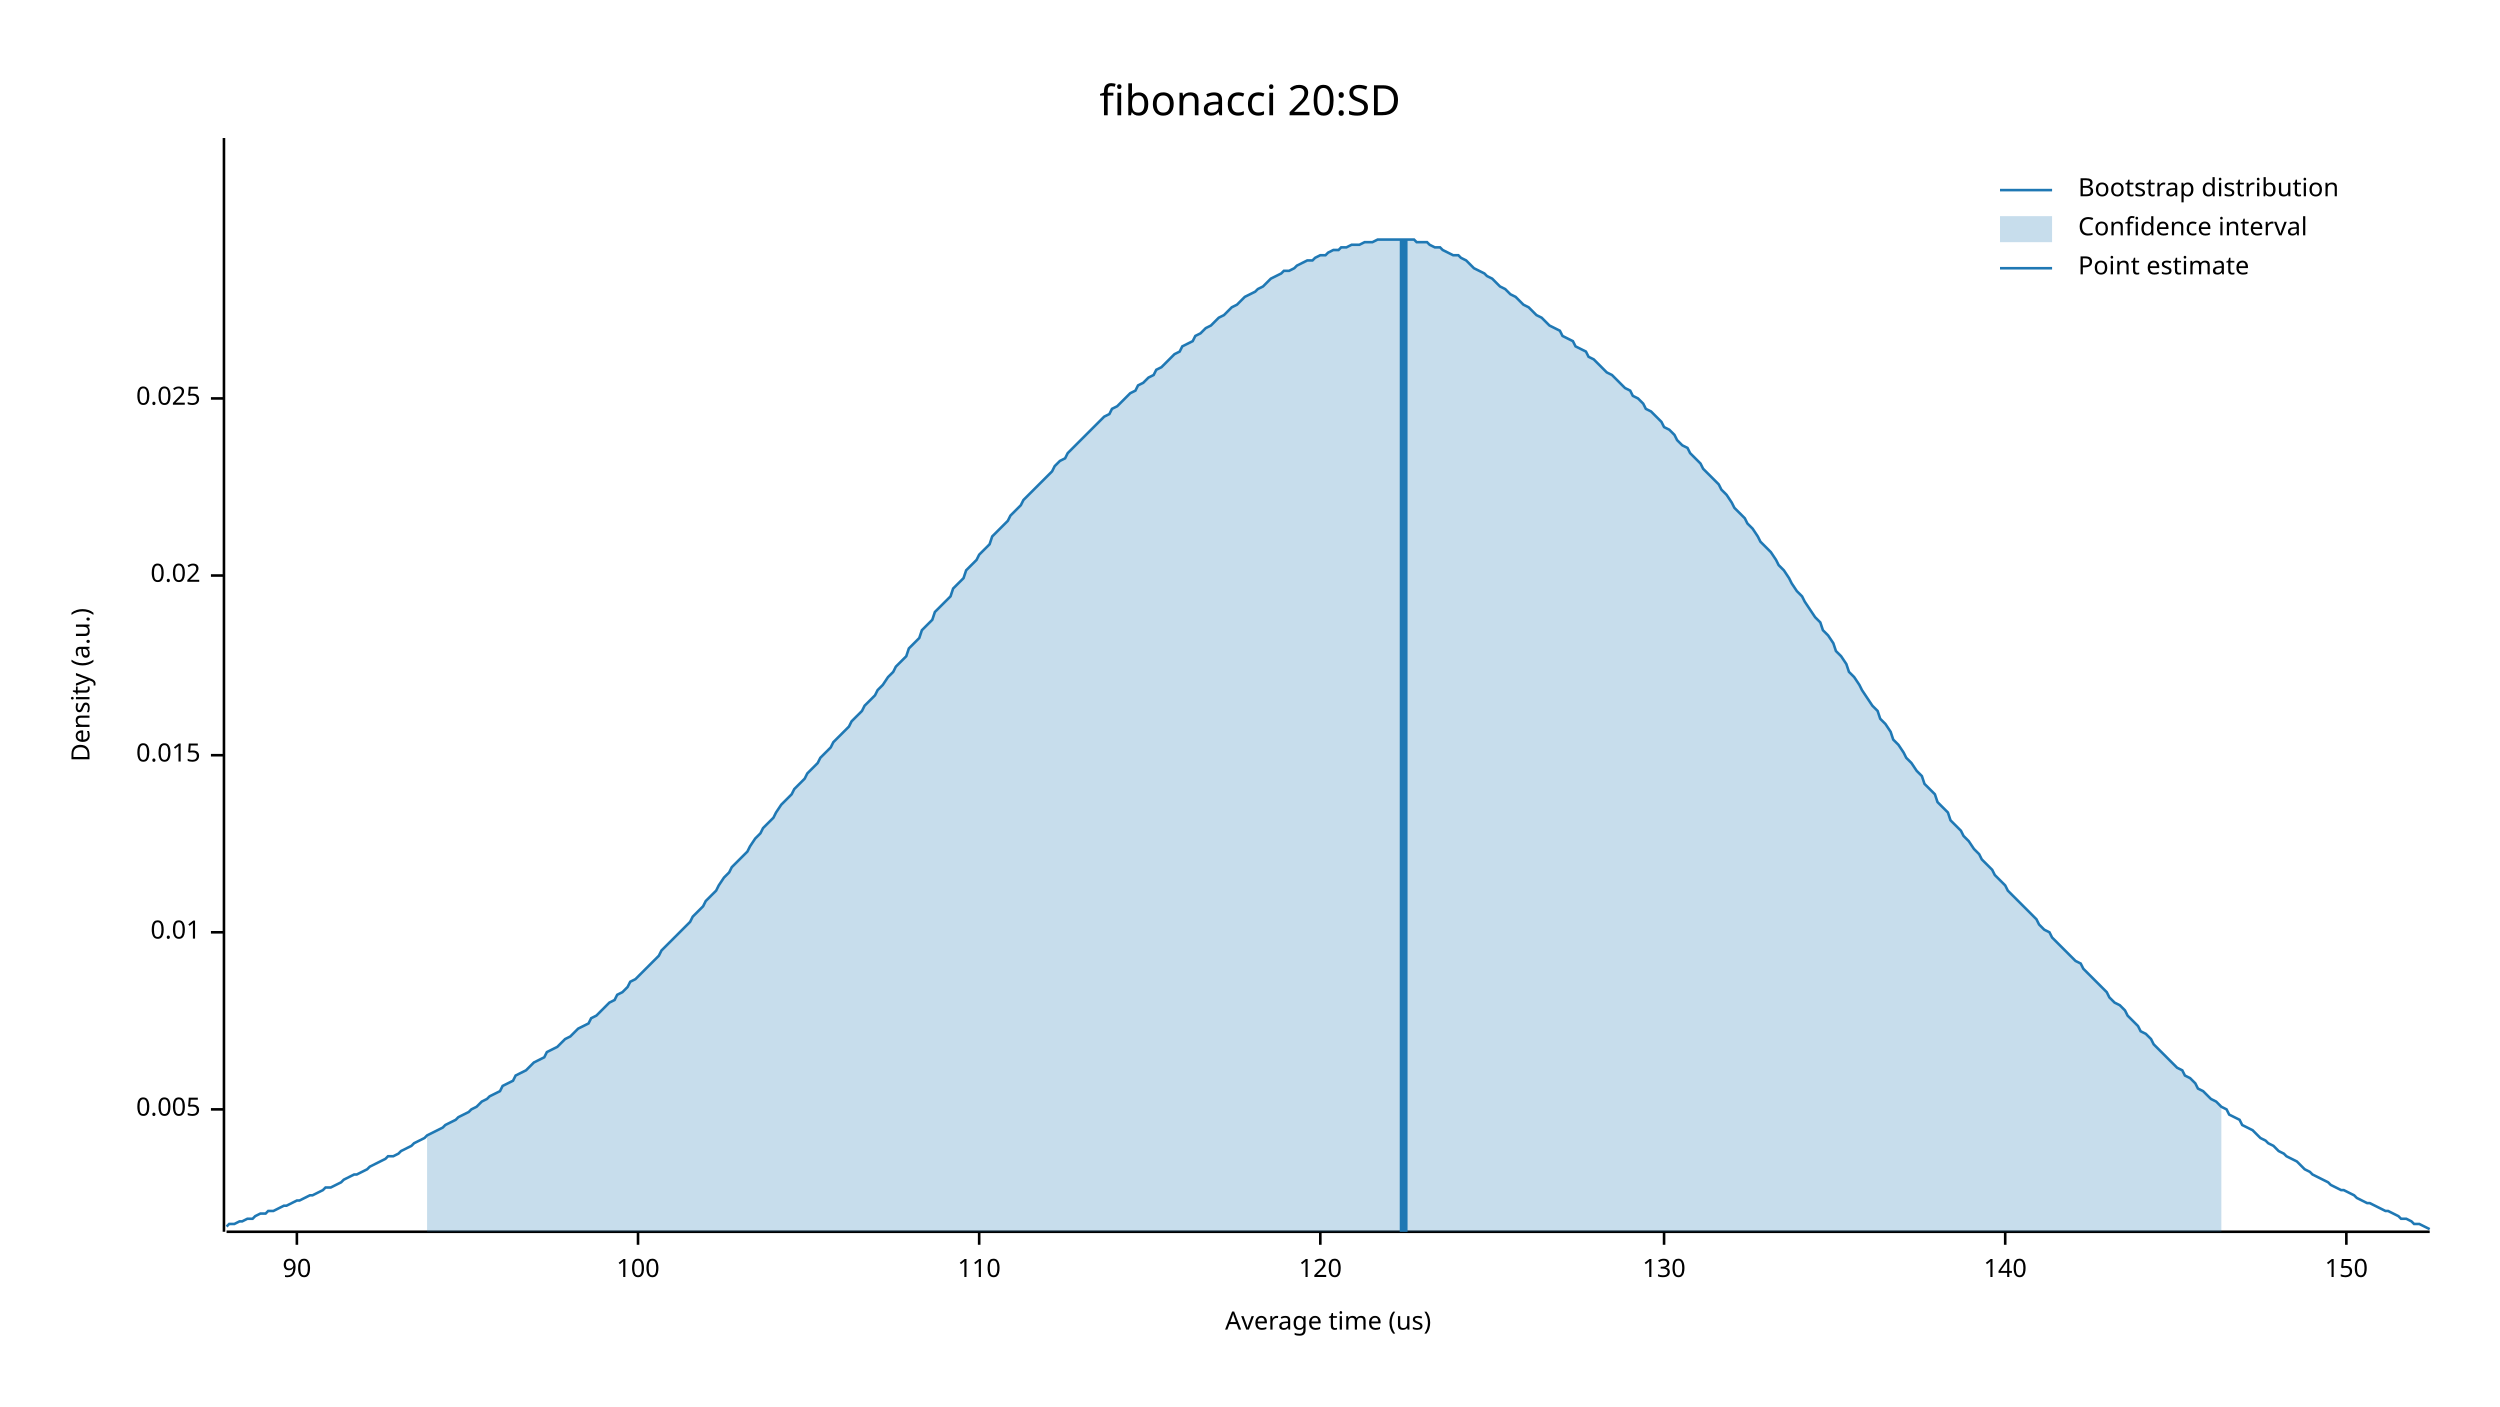
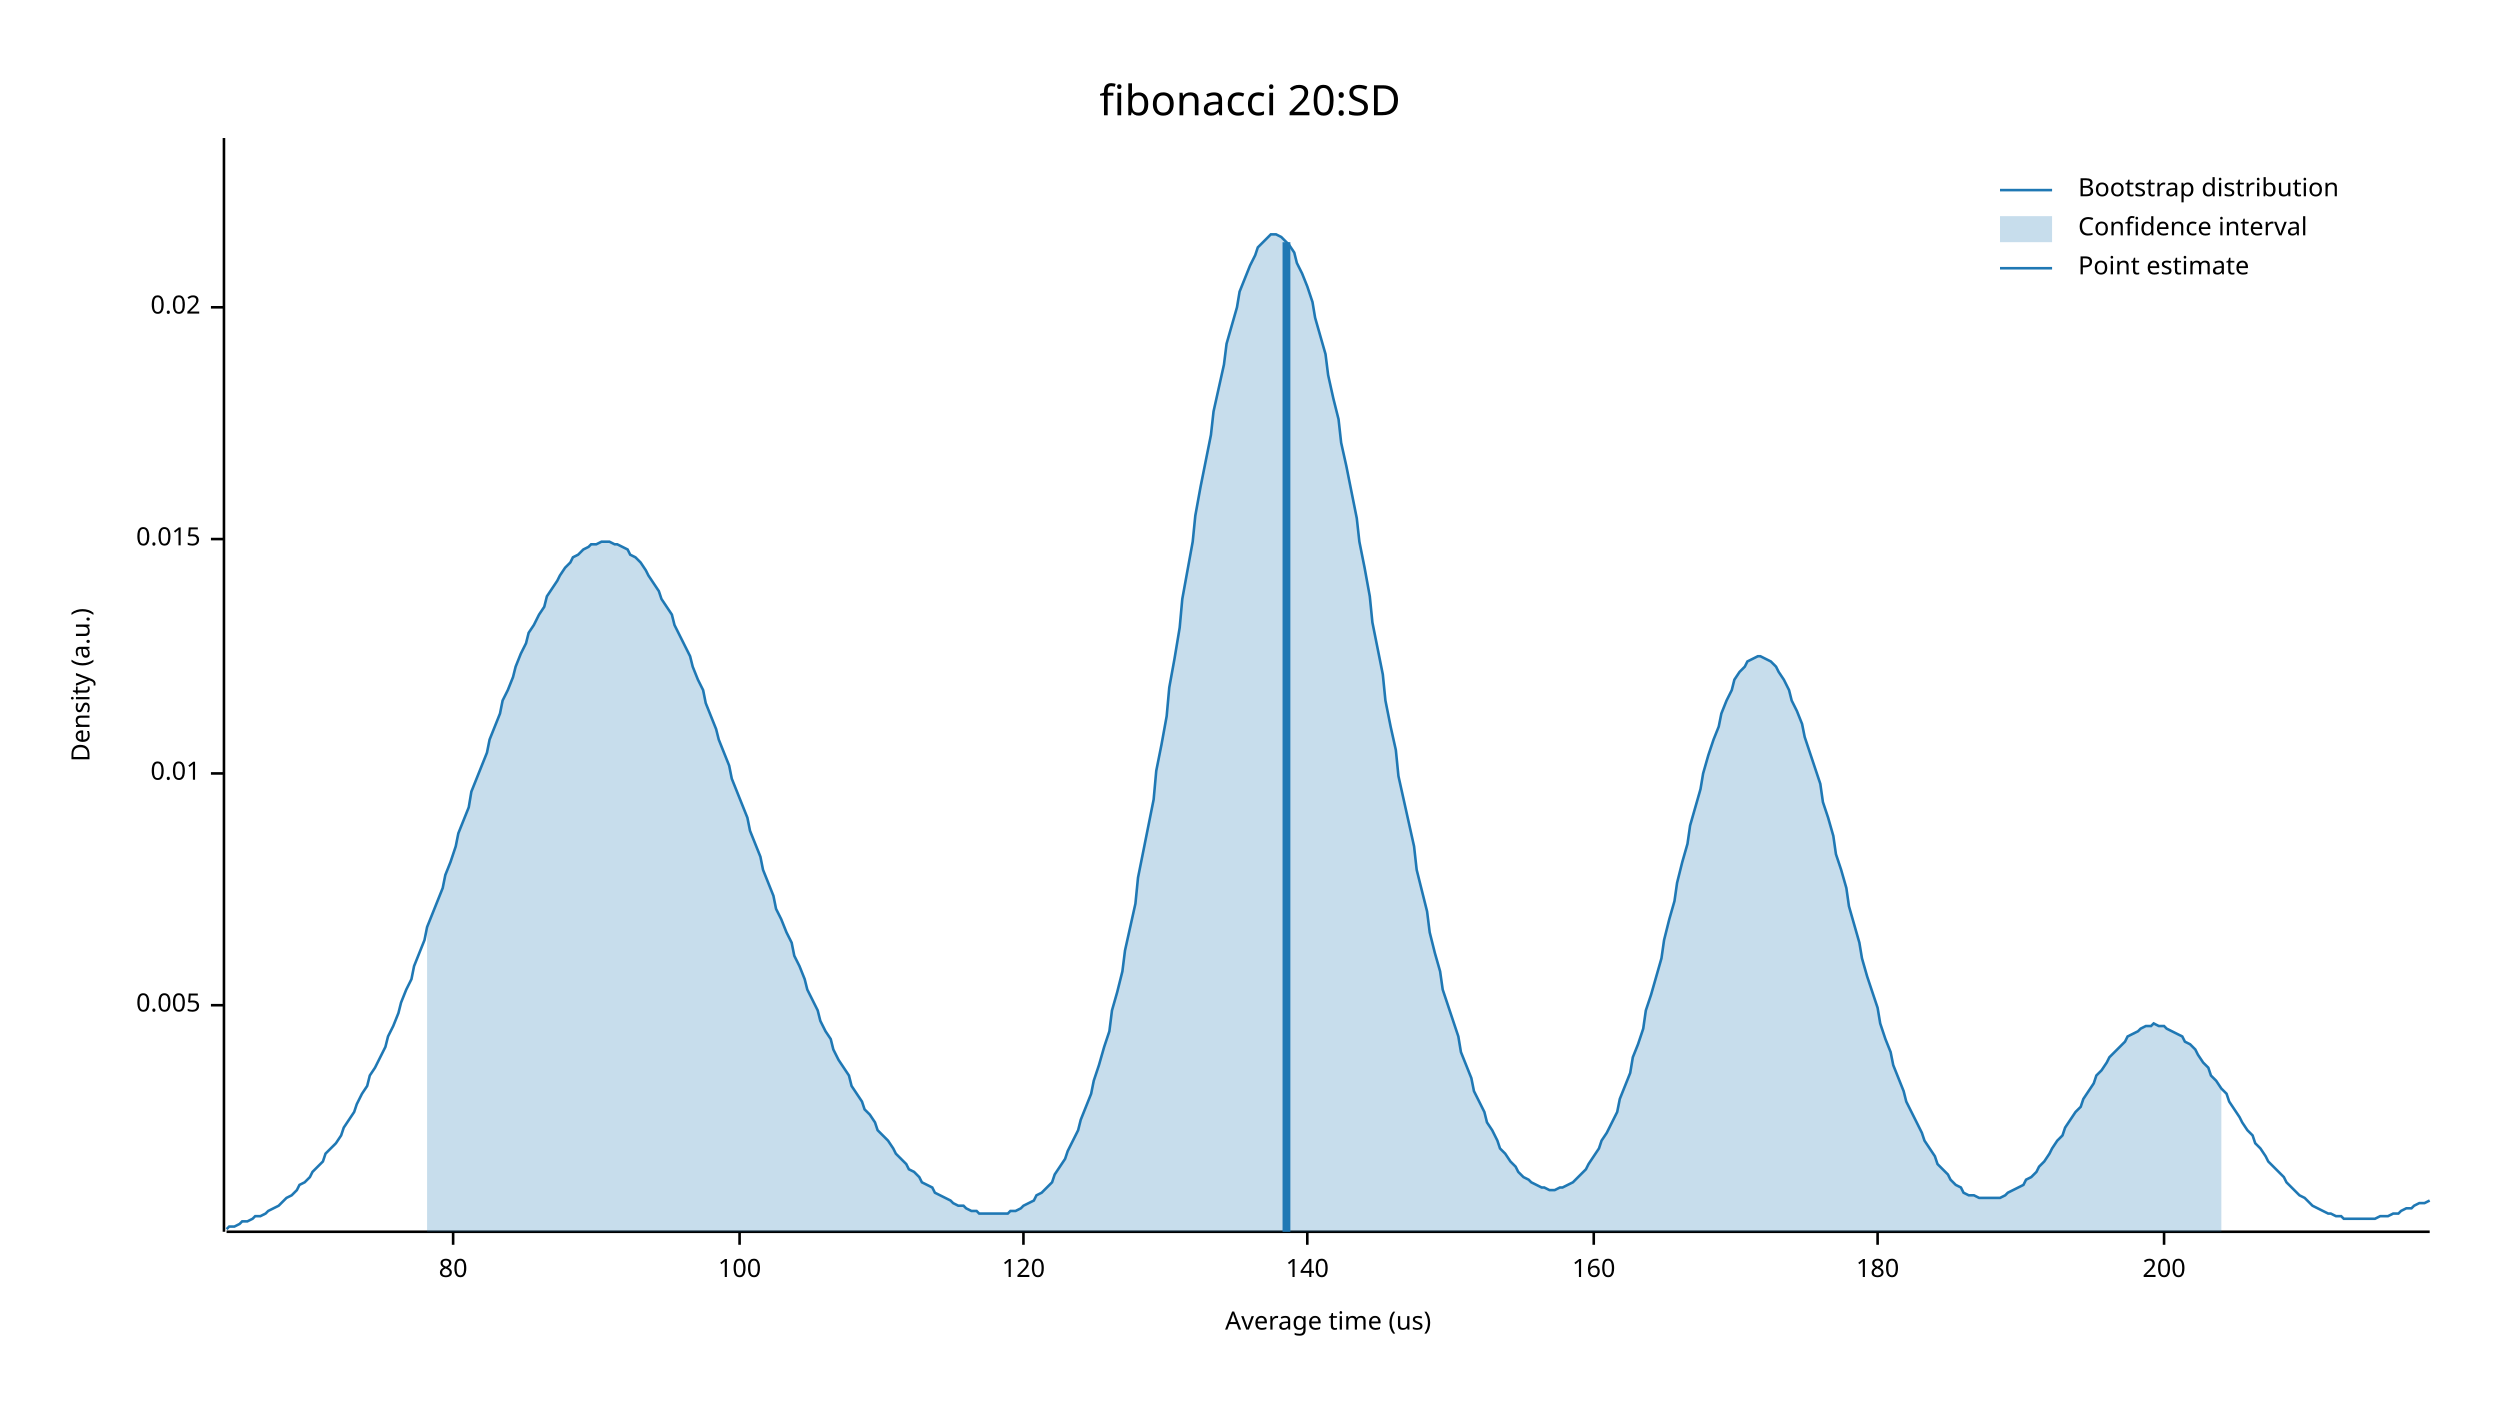
<svg xmlns="http://www.w3.org/2000/svg" width="960" height="540">
  <text x="480" y="32" dy="0.76em" text-anchor="middle" font-family="sans-serif" font-size="16.129" opacity="1" fill="#000000">
fibonacci 20:SD
</text>
  <text x="27" y="263" dy="0.76em" text-anchor="middle" font-family="sans-serif" font-size="9.677" opacity="1" fill="#000000" transform="rotate(270, 27, 263)">
Density (a.u.)
</text>
  <text x="510" y="513" dy="-0.5ex" text-anchor="middle" font-family="sans-serif" font-size="9.677" opacity="1" fill="#000000">
Average time (us)
</text>
  <polyline fill="none" opacity="1" stroke="#000000" stroke-width="1" points="86,53 86,473 " />
-   <text x="77" y="426" dy="0.5ex" text-anchor="end" font-family="sans-serif" font-size="9.677" opacity="1" fill="#000000">
+   <text x="77" y="386" dy="0.5ex" text-anchor="end" font-family="sans-serif" font-size="9.677" opacity="1" fill="#000000">
0.005
</text>
-   <polyline fill="none" opacity="1" stroke="#000000" stroke-width="1" points="81,426 86,426 " />
-   <text x="77" y="358" dy="0.5ex" text-anchor="end" font-family="sans-serif" font-size="9.677" opacity="1" fill="#000000">
+   <polyline fill="none" opacity="1" stroke="#000000" stroke-width="1" points="81,386 86,386 " />
+   <text x="77" y="297" dy="0.5ex" text-anchor="end" font-family="sans-serif" font-size="9.677" opacity="1" fill="#000000">
0.01
</text>
-   <polyline fill="none" opacity="1" stroke="#000000" stroke-width="1" points="81,358 86,358 " />
-   <text x="77" y="290" dy="0.5ex" text-anchor="end" font-family="sans-serif" font-size="9.677" opacity="1" fill="#000000">
+   <polyline fill="none" opacity="1" stroke="#000000" stroke-width="1" points="81,297 86,297 " />
+   <text x="77" y="207" dy="0.5ex" text-anchor="end" font-family="sans-serif" font-size="9.677" opacity="1" fill="#000000">
0.015
</text>
-   <polyline fill="none" opacity="1" stroke="#000000" stroke-width="1" points="81,290 86,290 " />
-   <text x="77" y="221" dy="0.5ex" text-anchor="end" font-family="sans-serif" font-size="9.677" opacity="1" fill="#000000">
+   <polyline fill="none" opacity="1" stroke="#000000" stroke-width="1" points="81,207 86,207 " />
+   <text x="77" y="118" dy="0.5ex" text-anchor="end" font-family="sans-serif" font-size="9.677" opacity="1" fill="#000000">
0.02
</text>
-   <polyline fill="none" opacity="1" stroke="#000000" stroke-width="1" points="81,221 86,221 " />
-   <text x="77" y="153" dy="0.5ex" text-anchor="end" font-family="sans-serif" font-size="9.677" opacity="1" fill="#000000">
- 0.025
+   <polyline fill="none" opacity="1" stroke="#000000" stroke-width="1" points="81,118 86,118 " />
+   <polyline fill="none" opacity="1" stroke="#000000" stroke-width="1" points="87,473 933,473 " />
+   <text x="174" y="483" dy="0.76em" text-anchor="middle" font-family="sans-serif" font-size="9.677" opacity="1" fill="#000000">
+ 80
</text>
-   <polyline fill="none" opacity="1" stroke="#000000" stroke-width="1" points="81,153 86,153 " />
-   <polyline fill="none" opacity="1" stroke="#000000" stroke-width="1" points="87,473 933,473 " />
-   <text x="114" y="483" dy="0.76em" text-anchor="middle" font-family="sans-serif" font-size="9.677" opacity="1" fill="#000000">
- 90
- </text>
-   <polyline fill="none" opacity="1" stroke="#000000" stroke-width="1" points="114,473 114,478 " />
-   <text x="245" y="483" dy="0.76em" text-anchor="middle" font-family="sans-serif" font-size="9.677" opacity="1" fill="#000000">
+   <polyline fill="none" opacity="1" stroke="#000000" stroke-width="1" points="174,473 174,478 " />
+   <text x="284" y="483" dy="0.76em" text-anchor="middle" font-family="sans-serif" font-size="9.677" opacity="1" fill="#000000">
100
</text>
-   <polyline fill="none" opacity="1" stroke="#000000" stroke-width="1" points="245,473 245,478 " />
-   <text x="376" y="483" dy="0.76em" text-anchor="middle" font-family="sans-serif" font-size="9.677" opacity="1" fill="#000000">
- 110
- </text>
-   <polyline fill="none" opacity="1" stroke="#000000" stroke-width="1" points="376,473 376,478 " />
-   <text x="507" y="483" dy="0.76em" text-anchor="middle" font-family="sans-serif" font-size="9.677" opacity="1" fill="#000000">
+   <polyline fill="none" opacity="1" stroke="#000000" stroke-width="1" points="284,473 284,478 " />
+   <text x="393" y="483" dy="0.76em" text-anchor="middle" font-family="sans-serif" font-size="9.677" opacity="1" fill="#000000">
120
</text>
-   <polyline fill="none" opacity="1" stroke="#000000" stroke-width="1" points="507,473 507,478 " />
-   <text x="639" y="483" dy="0.76em" text-anchor="middle" font-family="sans-serif" font-size="9.677" opacity="1" fill="#000000">
- 130
- </text>
-   <polyline fill="none" opacity="1" stroke="#000000" stroke-width="1" points="639,473 639,478 " />
-   <text x="770" y="483" dy="0.76em" text-anchor="middle" font-family="sans-serif" font-size="9.677" opacity="1" fill="#000000">
+   <polyline fill="none" opacity="1" stroke="#000000" stroke-width="1" points="393,473 393,478 " />
+   <text x="502" y="483" dy="0.76em" text-anchor="middle" font-family="sans-serif" font-size="9.677" opacity="1" fill="#000000">
140
</text>
-   <polyline fill="none" opacity="1" stroke="#000000" stroke-width="1" points="770,473 770,478 " />
-   <text x="901" y="483" dy="0.76em" text-anchor="middle" font-family="sans-serif" font-size="9.677" opacity="1" fill="#000000">
- 150
+   <polyline fill="none" opacity="1" stroke="#000000" stroke-width="1" points="502,473 502,478 " />
+   <text x="612" y="483" dy="0.76em" text-anchor="middle" font-family="sans-serif" font-size="9.677" opacity="1" fill="#000000">
+ 160
</text>
-   <polyline fill="none" opacity="1" stroke="#000000" stroke-width="1" points="901,473 901,478 " />
-   <polyline fill="none" opacity="1" stroke="#1F78B4" stroke-width="1" points="87,471 88,470 90,470 92,469 93,469 95,468 97,468 98,467 100,466 102,466 103,465 105,465 107,464 109,463 110,463 112,462 114,461 115,461 117,460 119,459 120,459 122,458 124,457 125,456 127,456 129,455 131,454 132,453 134,452 136,451 137,451 139,450 141,449 142,448 144,447 146,446 148,445 149,444 151,444 153,443 154,442 156,441 158,440 159,439 161,438 163,437 164,436 166,435 168,434 170,433 171,432 173,431 175,430 176,429 178,428 180,427 181,426 183,425 185,423 187,422 188,421 190,420 192,419 193,417 195,416 197,415 198,413 200,412 202,411 203,410 205,408 207,407 209,406 210,404 212,403 214,402 215,401 217,399 219,398 220,397 222,395 224,394 226,393 227,391 229,390 231,388 232,387 234,385 236,384 237,382 239,381 241,379 242,377 244,376 246,374 248,372 249,371 251,369 253,367 254,365 256,363 258,361 259,360 261,358 263,356 265,354 266,352 268,350 270,348 271,346 273,344 275,342 276,340 278,337 280,335 281,333 283,331 285,329 287,327 288,325 290,322 292,320 293,318 295,316 297,314 298,312 300,309 302,307 304,305 305,303 307,301 309,299 310,297 312,295 314,293 315,291 317,289 319,287 320,285 322,283 324,281 326,279 327,277 329,275 331,273 332,271 334,269 336,267 337,265 339,263 341,260 343,258 344,256 346,254 348,252 349,249 351,247 353,245 354,242 356,240 358,238 359,235 361,233 363,231 365,229 366,226 368,224 370,222 371,219 373,217 375,215 376,213 378,211 380,209 381,206 383,204 385,202 387,200 388,198 390,196 392,194 393,192 395,190 397,188 398,187 400,185 402,183 404,181 405,179 407,177 409,176 410,174 412,172 414,170 415,169 417,167 419,165 420,164 422,162 424,160 426,159 427,157 429,156 431,154 432,153 434,151 436,150 437,148 439,147 441,145 443,144 444,142 446,141 448,139 449,138 451,136 453,135 454,133 456,132 458,131 459,129 461,128 463,126 465,125 466,124 468,122 470,121 471,120 473,118 475,117 476,116 478,114 480,113 482,112 483,111 485,110 487,108 488,107 490,106 492,105 493,104 495,104 497,103 498,102 500,101 502,100 504,100 505,99 507,98 509,98 510,97 512,96 514,96 515,95 517,95 519,94 521,94 522,94 524,93 526,93 527,93 529,92 531,92 532,92 534,92 536,92 537,92 539,92 541,92 543,92 544,93 546,93 548,93 549,94 551,95 553,95 554,96 556,97 558,98 560,98 561,99 563,100 565,102 566,103 568,104 570,105 571,106 573,107 575,109 576,110 578,111 580,113 582,114 583,115 585,117 587,118 588,119 590,121 592,122 593,123 595,125 597,126 599,127 600,129 602,130 604,131 605,133 607,134 609,135 610,137 612,138 614,140 615,141 617,143 619,144 621,146 622,147 624,149 626,150 627,152 629,153 631,155 632,157 634,158 636,160 638,162 639,164 641,165 643,167 644,169 646,171 648,172 649,174 651,176 653,178 654,180 656,182 658,184 660,186 661,188 663,190 665,193 666,195 668,197 670,199 671,201 673,203 675,206 676,208 678,210 680,212 682,215 683,217 685,219 687,222 688,224 690,227 692,229 693,231 695,234 697,237 699,239 700,242 702,244 704,247 705,250 707,252 709,255 710,258 712,260 714,263 715,265 717,268 719,271 721,273 722,276 724,278 726,281 727,284 729,286 731,289 732,291 734,293 736,296 738,298 739,301 741,303 743,305 744,308 746,310 748,312 749,315 751,317 753,319 754,321 756,323 758,326 760,328 761,330 763,332 765,334 766,336 768,338 770,340 771,342 773,344 775,346 777,348 778,349 780,351 782,353 783,355 785,357 787,358 788,360 790,362 792,364 793,365 795,367 797,369 799,370 800,372 802,374 804,376 805,377 807,379 809,381 810,383 812,385 814,386 816,388 817,390 819,392 821,394 822,396 824,397 826,399 827,401 829,403 831,405 832,406 834,408 836,410 838,411 839,413 841,414 843,416 844,418 846,419 848,421 849,422 851,423 853,425 855,426 856,428 858,429 860,430 861,432 863,433 865,434 866,435 868,437 870,438 871,439 873,440 875,442 877,443 878,444 880,445 882,446 883,447 885,449 887,450 888,451 890,452 892,453 894,454 895,455 897,456 899,457 900,457 902,458 904,459 905,460 907,461 909,462 910,462 912,463 914,464 916,465 917,465 919,466 921,467 922,468 924,468 926,469 927,470 929,470 931,471 933,472 " />
-   <polygon opacity="0.25" fill="#1F78B4" points="164,436 166,435 168,434 170,433 171,432 173,431 175,430 176,429 178,428 180,427 181,426 183,425 185,423 187,422 188,421 190,420 192,419 193,417 195,416 197,415 198,413 200,412 202,411 203,410 205,408 207,407 209,406 210,404 212,403 214,402 215,401 217,399 219,398 220,397 222,395 224,394 226,393 227,391 229,390 231,388 232,387 234,385 236,384 237,382 239,381 241,379 242,377 244,376 246,374 248,372 249,371 251,369 253,367 254,365 256,363 258,361 259,360 261,358 263,356 265,354 266,352 268,350 270,348 271,346 273,344 275,342 276,340 278,337 280,335 281,333 283,331 285,329 287,327 288,325 290,322 292,320 293,318 295,316 297,314 298,312 300,309 302,307 304,305 305,303 307,301 309,299 310,297 312,295 314,293 315,291 317,289 319,287 320,285 322,283 324,281 326,279 327,277 329,275 331,273 332,271 334,269 336,267 337,265 339,263 341,260 343,258 344,256 346,254 348,252 349,249 351,247 353,245 354,242 356,240 358,238 359,235 361,233 363,231 365,229 366,226 368,224 370,222 371,219 373,217 375,215 376,213 378,211 380,209 381,206 383,204 385,202 387,200 388,198 390,196 392,194 393,192 395,190 397,188 398,187 400,185 402,183 404,181 405,179 407,177 409,176 410,174 412,172 414,170 415,169 417,167 419,165 420,164 422,162 424,160 426,159 427,157 429,156 431,154 432,153 434,151 436,150 437,148 439,147 441,145 443,144 444,142 446,141 448,139 449,138 451,136 453,135 454,133 456,132 458,131 459,129 461,128 463,126 465,125 466,124 468,122 470,121 471,120 473,118 475,117 476,116 478,114 480,113 482,112 483,111 485,110 487,108 488,107 490,106 492,105 493,104 495,104 497,103 498,102 500,101 502,100 504,100 505,99 507,98 509,98 510,97 512,96 514,96 515,95 517,95 519,94 521,94 522,94 524,93 526,93 527,93 529,92 531,92 532,92 534,92 536,92 537,92 539,92 541,92 543,92 544,93 546,93 548,93 549,94 551,95 553,95 554,96 556,97 558,98 560,98 561,99 563,100 565,102 566,103 568,104 570,105 571,106 573,107 575,109 576,110 578,111 580,113 582,114 583,115 585,117 587,118 588,119 590,121 592,122 593,123 595,125 597,126 599,127 600,129 602,130 604,131 605,133 607,134 609,135 610,137 612,138 614,140 615,141 617,143 619,144 621,146 622,147 624,149 626,150 627,152 629,153 631,155 632,157 634,158 636,160 638,162 639,164 641,165 643,167 644,169 646,171 648,172 649,174 651,176 653,178 654,180 656,182 658,184 660,186 661,188 663,190 665,193 666,195 668,197 670,199 671,201 673,203 675,206 676,208 678,210 680,212 682,215 683,217 685,219 687,222 688,224 690,227 692,229 693,231 695,234 697,237 699,239 700,242 702,244 704,247 705,250 707,252 709,255 710,258 712,260 714,263 715,265 717,268 719,271 721,273 722,276 724,278 726,281 727,284 729,286 731,289 732,291 734,293 736,296 738,298 739,301 741,303 743,305 744,308 746,310 748,312 749,315 751,317 753,319 754,321 756,323 758,326 760,328 761,330 763,332 765,334 766,336 768,338 770,340 771,342 773,344 775,346 777,348 778,349 780,351 782,353 783,355 785,357 787,358 788,360 790,362 792,364 793,365 795,367 797,369 799,370 800,372 802,374 804,376 805,377 807,379 809,381 810,383 812,385 814,386 816,388 817,390 819,392 821,394 822,396 824,397 826,399 827,401 829,403 831,405 832,406 834,408 836,410 838,411 839,413 841,414 843,416 844,418 846,419 848,421 849,422 851,423 853,425 853,473 164,473 " />
-   <polyline fill="none" opacity="1" stroke="#1F78B4" stroke-width="3" points="539,473 539,92 " />
+   <polyline fill="none" opacity="1" stroke="#000000" stroke-width="1" points="612,473 612,478 " />
+   <text x="721" y="483" dy="0.76em" text-anchor="middle" font-family="sans-serif" font-size="9.677" opacity="1" fill="#000000">
+ 180
+ </text>
+   <polyline fill="none" opacity="1" stroke="#000000" stroke-width="1" points="721,473 721,478 " />
+   <text x="831" y="483" dy="0.76em" text-anchor="middle" font-family="sans-serif" font-size="9.677" opacity="1" fill="#000000">
+ 200
+ </text>
+   <polyline fill="none" opacity="1" stroke="#000000" stroke-width="1" points="831,473 831,478 " />
+   <polyline fill="none" opacity="1" stroke="#1F78B4" stroke-width="1" points="87,472 88,471 90,471 92,470 93,469 95,469 97,468 98,467 100,467 102,466 103,465 105,464 107,463 109,461 110,460 112,459 114,457 115,455 117,454 119,452 120,450 122,448 124,446 125,443 127,441 129,439 131,436 132,433 134,430 136,427 137,424 139,420 141,417 142,413 144,410 146,406 148,402 149,398 151,394 153,389 154,385 156,380 158,376 159,371 161,366 163,361 164,356 166,351 168,346 170,341 171,336 173,331 175,325 176,320 178,315 180,310 181,304 183,299 185,294 187,289 188,284 190,279 192,274 193,269 195,265 197,260 198,256 200,251 202,247 203,243 205,240 207,236 209,233 210,229 212,226 214,223 215,221 217,218 219,216 220,214 222,213 224,211 226,210 227,209 229,209 231,208 232,208 234,208 236,209 237,209 239,210 241,211 242,213 244,214 246,216 248,219 249,221 251,224 253,227 254,230 256,233 258,236 259,240 261,244 263,248 265,252 266,256 268,261 270,265 271,270 273,275 275,280 276,284 278,289 280,294 281,299 283,304 285,309 287,314 288,319 290,324 292,329 293,334 295,339 297,344 298,349 300,353 302,358 304,362 305,367 307,371 309,376 310,380 312,384 314,388 315,392 317,396 319,399 320,403 322,407 324,410 326,413 327,417 329,420 331,423 332,426 334,428 336,431 337,434 339,436 341,438 343,441 344,443 346,445 348,447 349,449 351,450 353,452 354,454 356,455 358,456 359,458 361,459 363,460 365,461 366,462 368,463 370,463 371,464 373,465 375,465 376,466 378,466 380,466 381,466 383,466 385,466 387,466 388,465 390,465 392,464 393,463 395,462 397,461 398,459 400,458 402,456 404,454 405,451 407,448 409,445 410,442 412,438 414,434 415,430 417,425 419,420 420,415 422,409 424,402 426,396 427,388 429,381 431,373 432,365 434,356 436,347 437,337 439,327 441,317 443,307 444,296 446,286 448,275 449,264 451,253 453,241 454,230 456,219 458,208 459,198 461,187 463,177 465,167 466,158 468,149 470,140 471,132 473,125 475,118 476,112 478,107 480,102 482,98 483,95 485,93 487,91 488,90 490,90 492,91 493,92 495,94 497,97 498,101 500,105 502,110 504,116 505,122 507,129 509,136 510,144 512,153 514,161 515,170 517,179 519,189 521,199 522,208 524,218 526,229 527,239 529,249 531,259 532,269 534,279 536,288 537,298 539,307 541,316 543,325 544,334 546,342 548,350 549,358 551,366 553,373 554,380 556,386 558,392 560,398 561,404 563,409 565,414 566,419 568,423 570,427 571,431 573,434 575,438 576,441 578,443 580,446 582,448 583,450 585,452 587,453 588,454 590,455 592,456 593,456 595,457 597,457 599,456 600,456 602,455 604,454 605,453 607,451 609,449 610,447 612,444 614,441 615,438 617,435 619,431 621,427 622,422 624,417 626,412 627,406 629,401 631,395 632,388 634,382 636,375 638,368 639,361 641,353 643,346 644,339 646,331 648,324 649,317 651,310 653,303 654,297 656,290 658,284 660,279 661,274 663,269 665,265 666,261 668,258 670,256 671,254 673,253 675,252 676,252 678,253 680,254 682,256 683,258 685,261 687,265 688,269 690,273 692,278 693,283 695,289 697,295 699,301 700,308 702,314 704,321 705,328 707,334 709,341 710,348 712,355 714,362 715,368 717,375 719,381 721,387 722,393 724,399 726,404 727,409 729,414 731,419 732,423 734,427 736,431 738,435 739,438 741,441 743,444 744,447 746,449 748,451 749,453 751,455 753,456 754,458 756,459 758,459 760,460 761,460 763,460 765,460 766,460 768,460 770,459 771,458 773,457 775,456 777,455 778,453 780,452 782,450 783,448 785,446 787,443 788,441 790,438 792,436 793,433 795,430 797,427 799,425 800,422 802,419 804,416 805,413 807,411 809,408 810,406 812,404 814,402 816,400 817,398 819,397 821,396 822,395 824,394 826,394 827,393 829,394 831,394 832,395 834,396 836,397 838,398 839,400 841,401 843,403 844,405 846,408 848,410 849,413 851,415 853,418 855,420 856,423 858,426 860,429 861,431 863,434 865,436 866,439 868,441 870,444 871,446 873,448 875,450 877,452 878,454 880,456 882,458 883,459 885,460 887,462 888,463 890,464 892,465 894,466 895,466 897,467 899,467 900,468 902,468 904,468 905,468 907,468 909,468 910,468 912,468 914,467 916,467 917,467 919,466 921,466 922,465 924,464 926,464 927,463 929,462 931,462 933,461 " />
+   <polygon opacity="0.25" fill="#1F78B4" points="164,356 166,351 168,346 170,341 171,336 173,331 175,325 176,320 178,315 180,310 181,304 183,299 185,294 187,289 188,284 190,279 192,274 193,269 195,265 197,260 198,256 200,251 202,247 203,243 205,240 207,236 209,233 210,229 212,226 214,223 215,221 217,218 219,216 220,214 222,213 224,211 226,210 227,209 229,209 231,208 232,208 234,208 236,209 237,209 239,210 241,211 242,213 244,214 246,216 248,219 249,221 251,224 253,227 254,230 256,233 258,236 259,240 261,244 263,248 265,252 266,256 268,261 270,265 271,270 273,275 275,280 276,284 278,289 280,294 281,299 283,304 285,309 287,314 288,319 290,324 292,329 293,334 295,339 297,344 298,349 300,353 302,358 304,362 305,367 307,371 309,376 310,380 312,384 314,388 315,392 317,396 319,399 320,403 322,407 324,410 326,413 327,417 329,420 331,423 332,426 334,428 336,431 337,434 339,436 341,438 343,441 344,443 346,445 348,447 349,449 351,450 353,452 354,454 356,455 358,456 359,458 361,459 363,460 365,461 366,462 368,463 370,463 371,464 373,465 375,465 376,466 378,466 380,466 381,466 383,466 385,466 387,466 388,465 390,465 392,464 393,463 395,462 397,461 398,459 400,458 402,456 404,454 405,451 407,448 409,445 410,442 412,438 414,434 415,430 417,425 419,420 420,415 422,409 424,402 426,396 427,388 429,381 431,373 432,365 434,356 436,347 437,337 439,327 441,317 443,307 444,296 446,286 448,275 449,264 451,253 453,241 454,230 456,219 458,208 459,198 461,187 463,177 465,167 466,158 468,149 470,140 471,132 473,125 475,118 476,112 478,107 480,102 482,98 483,95 485,93 487,91 488,90 490,90 492,91 493,92 495,94 497,97 498,101 500,105 502,110 504,116 505,122 507,129 509,136 510,144 512,153 514,161 515,170 517,179 519,189 521,199 522,208 524,218 526,229 527,239 529,249 531,259 532,269 534,279 536,288 537,298 539,307 541,316 543,325 544,334 546,342 548,350 549,358 551,366 553,373 554,380 556,386 558,392 560,398 561,404 563,409 565,414 566,419 568,423 570,427 571,431 573,434 575,438 576,441 578,443 580,446 582,448 583,450 585,452 587,453 588,454 590,455 592,456 593,456 595,457 597,457 599,456 600,456 602,455 604,454 605,453 607,451 609,449 610,447 612,444 614,441 615,438 617,435 619,431 621,427 622,422 624,417 626,412 627,406 629,401 631,395 632,388 634,382 636,375 638,368 639,361 641,353 643,346 644,339 646,331 648,324 649,317 651,310 653,303 654,297 656,290 658,284 660,279 661,274 663,269 665,265 666,261 668,258 670,256 671,254 673,253 675,252 676,252 678,253 680,254 682,256 683,258 685,261 687,265 688,269 690,273 692,278 693,283 695,289 697,295 699,301 700,308 702,314 704,321 705,328 707,334 709,341 710,348 712,355 714,362 715,368 717,375 719,381 721,387 722,393 724,399 726,404 727,409 729,414 731,419 732,423 734,427 736,431 738,435 739,438 741,441 743,444 744,447 746,449 748,451 749,453 751,455 753,456 754,458 756,459 758,459 760,460 761,460 763,460 765,460 766,460 768,460 770,459 771,458 773,457 775,456 777,455 778,453 780,452 782,450 783,448 785,446 787,443 788,441 790,438 792,436 793,433 795,430 797,427 799,425 800,422 802,419 804,416 805,413 807,411 809,408 810,406 812,404 814,402 816,400 817,398 819,397 821,396 822,395 824,394 826,394 827,393 829,394 831,394 832,395 834,396 836,397 838,398 839,400 841,401 843,403 844,405 846,408 848,410 849,413 851,415 853,418 853,473 164,473 " />
+   <polyline fill="none" opacity="1" stroke="#1F78B4" stroke-width="3" points="494,473 494,93 " />
  <text x="798" y="68" dy="0.76em" text-anchor="start" font-family="sans-serif" font-size="9.677" opacity="1" fill="#000000">
Bootstrap distribution
</text>
  <text x="798" y="83" dy="0.76em" text-anchor="start" font-family="sans-serif" font-size="9.677" opacity="1" fill="#000000">
Confidence interval
</text>
  <text x="798" y="98" dy="0.76em" text-anchor="start" font-family="sans-serif" font-size="9.677" opacity="1" fill="#000000">
Point estimate
</text>
  <polyline fill="none" opacity="1" stroke="#1F78B4" stroke-width="1" points="768,73 788,73 " />
  <rect x="768" y="83" width="20" height="10" opacity="0.25" fill="#1F78B4" stroke="none" />
  <polyline fill="none" opacity="1" stroke="#1F78B4" stroke-width="1" points="768,103 788,103 " />
</svg>
